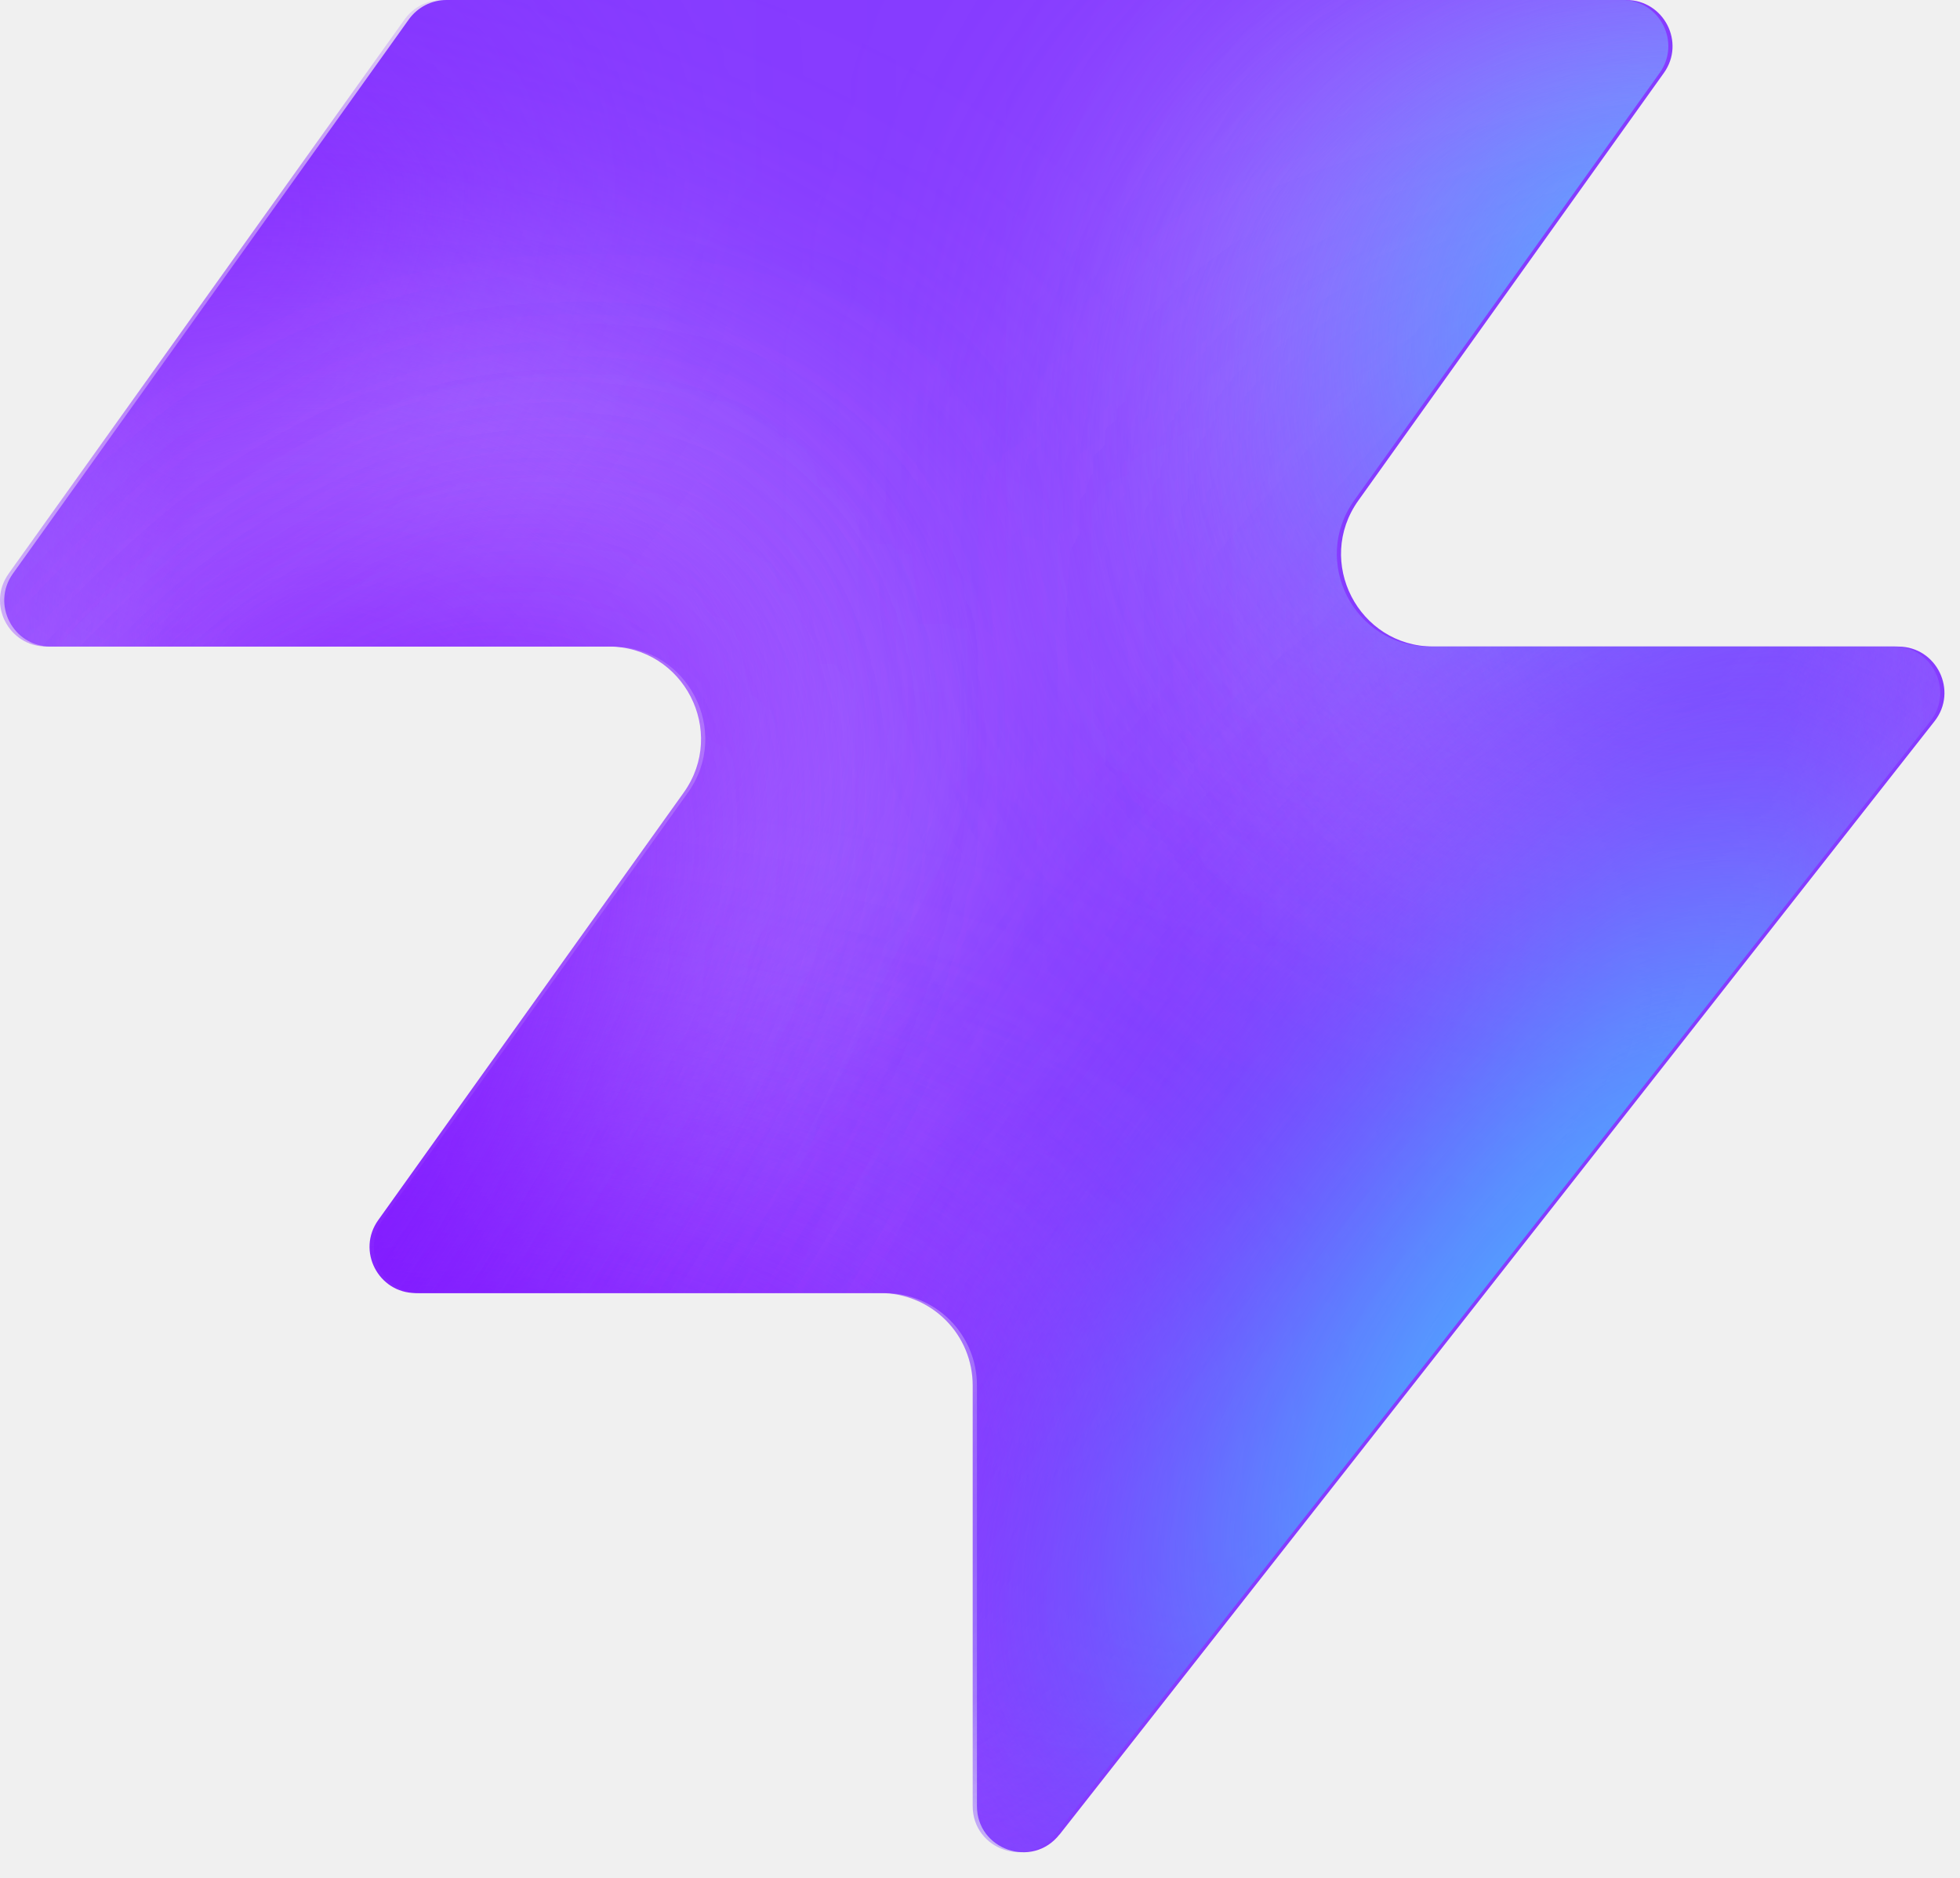
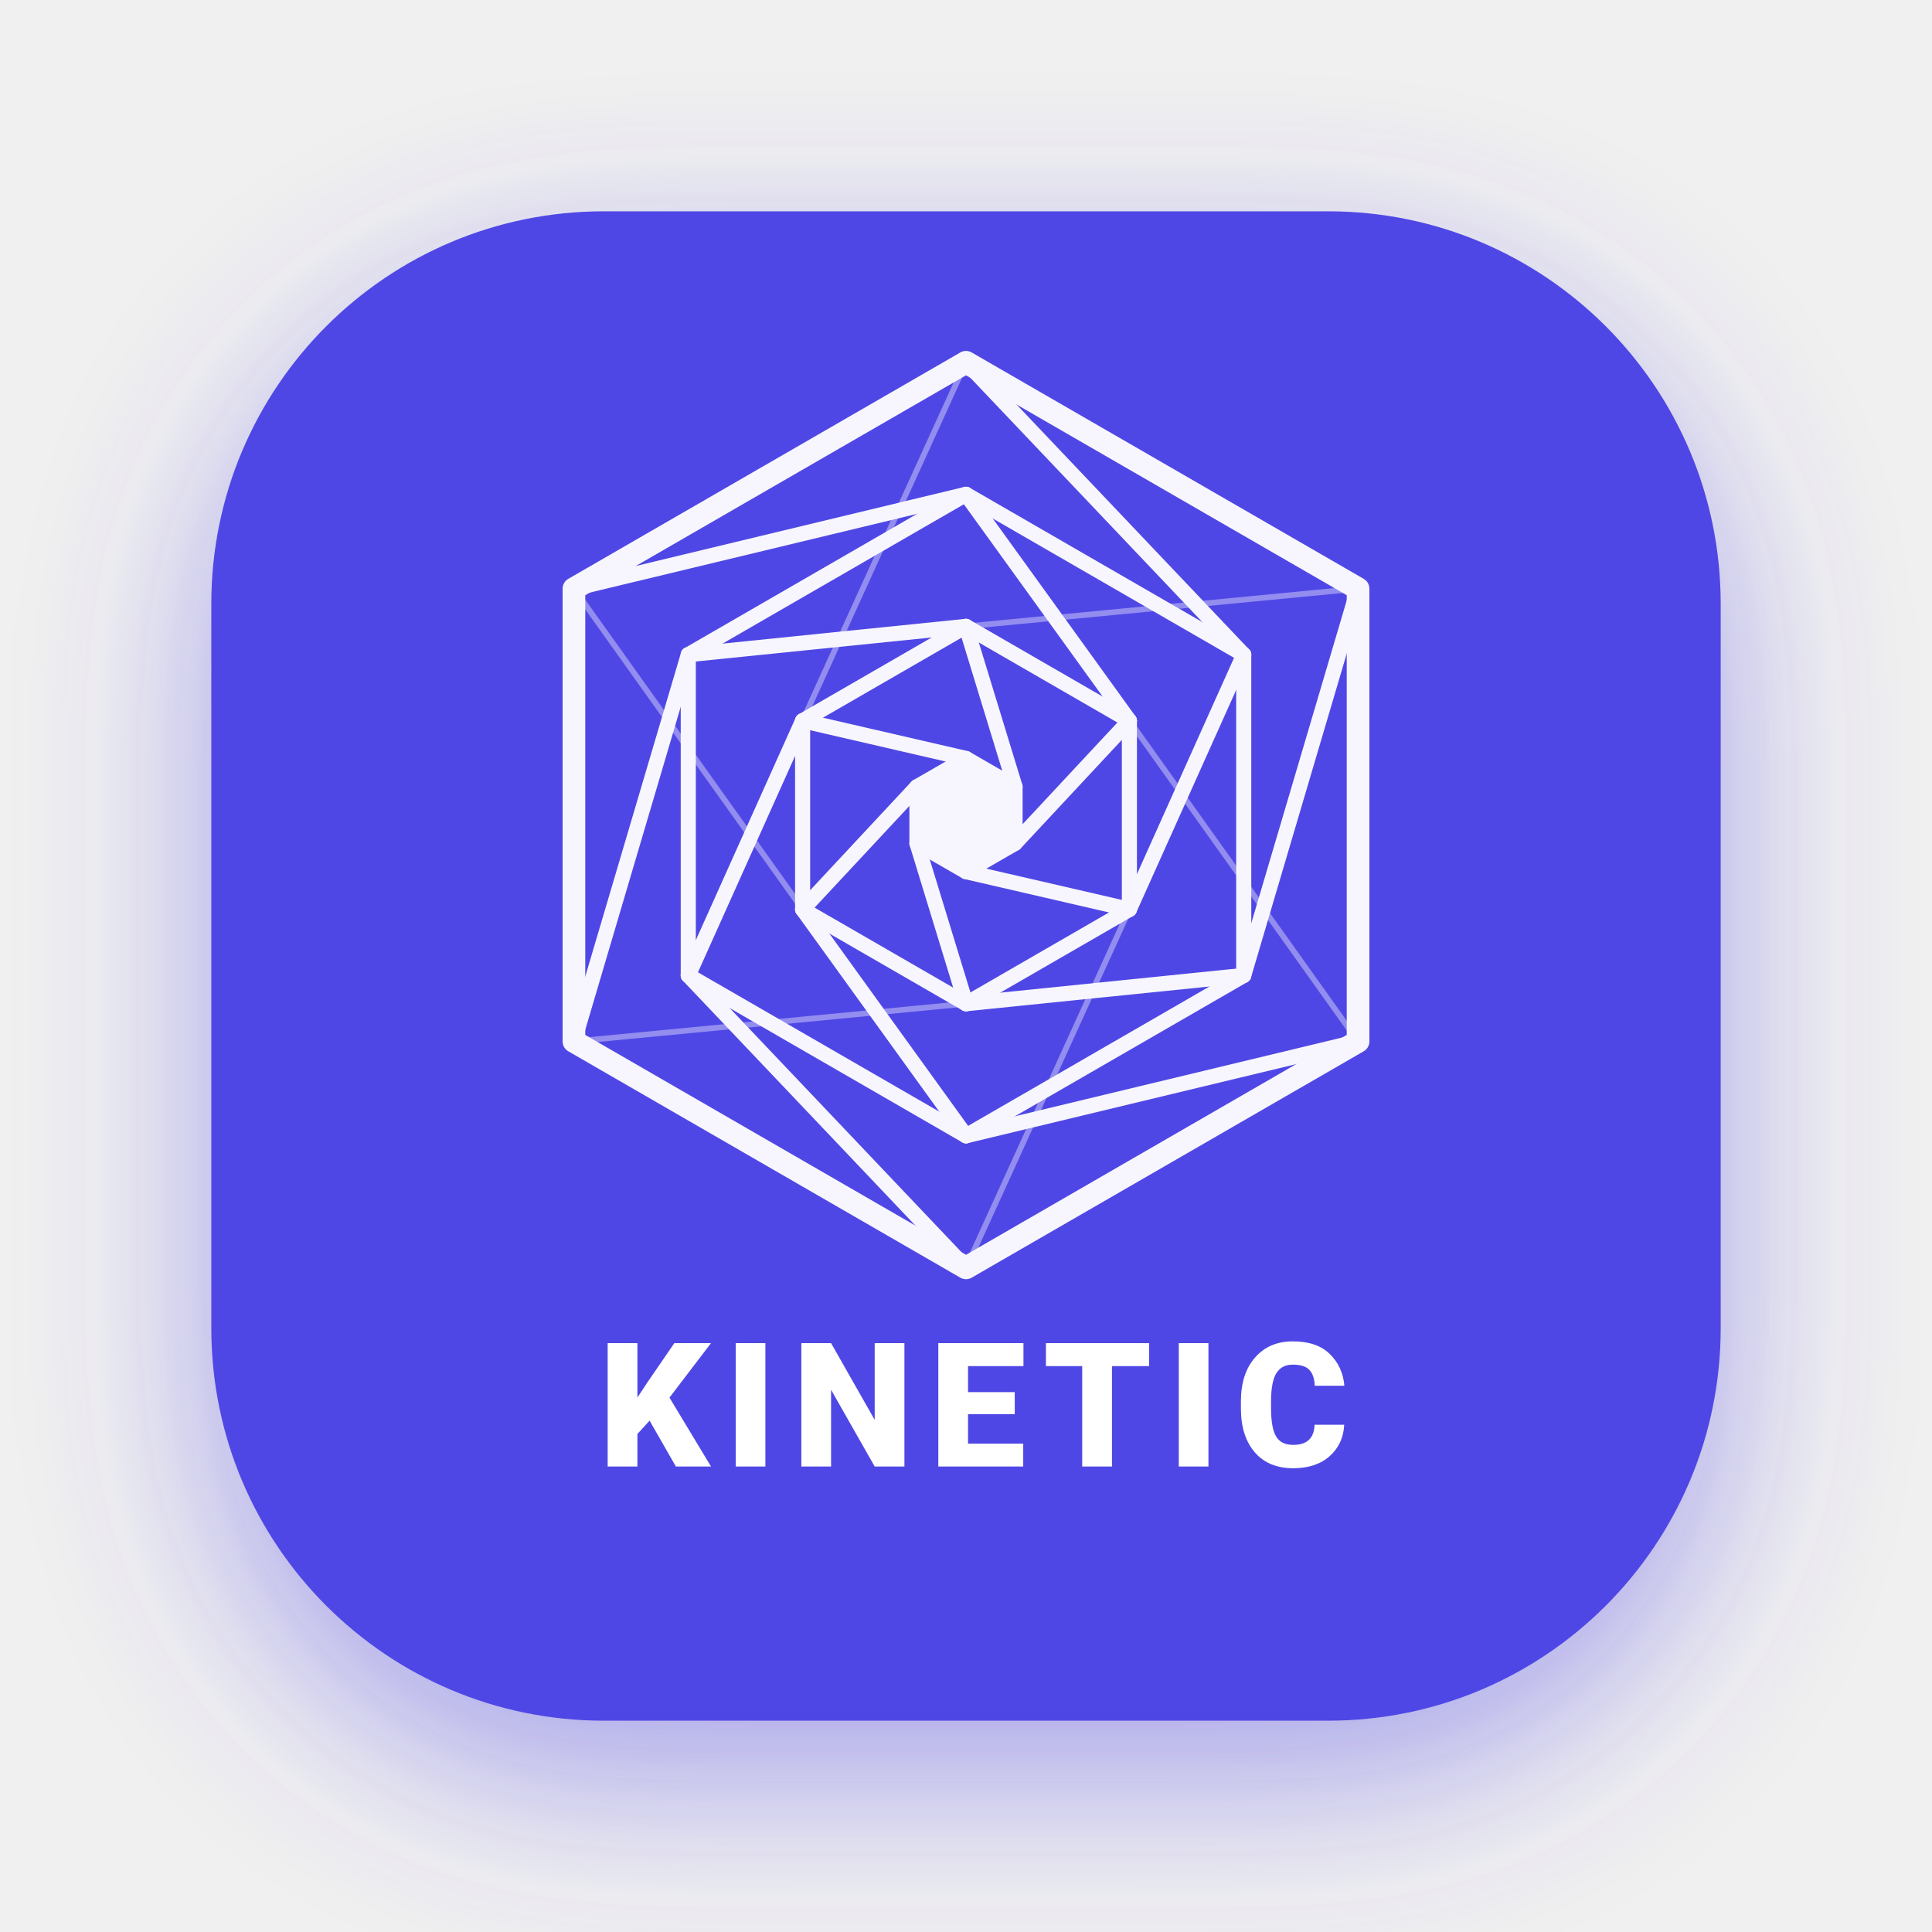
- <svg xmlns="http://www.w3.org/2000/svg" width="48" height="46" fill="none" viewBox="0 0 48 46">
-   <path fill="#863bff" d="M25.946 44.938c-.664.845-2.021.375-2.021-.698V33.937a2.26 2.26 0 0 0-2.262-2.262H10.287c-.92 0-1.456-1.04-.92-1.788l7.48-10.471c1.07-1.497 0-3.578-1.842-3.578H1.237c-.92 0-1.456-1.04-.92-1.788L10.013.474c.214-.297.556-.474.92-.474h28.894c.92 0 1.456 1.04.92 1.788l-7.48 10.471c-1.07 1.498 0 3.579 1.842 3.579h11.377c.943 0 1.473 1.088.89 1.83L25.947 44.94z" style="fill:#863bff;fill:color(display-p3 .525 .23 1);fill-opacity:1" />
-   <mask id="a" width="48" height="46" x="0" y="0" maskUnits="userSpaceOnUse" style="mask-type:alpha">
-     <path fill="#000" d="M25.842 44.938c-.664.844-2.021.375-2.021-.698V33.937a2.26 2.26 0 0 0-2.262-2.262H10.183c-.92 0-1.456-1.04-.92-1.788l7.48-10.471c1.07-1.498 0-3.579-1.842-3.579H1.133c-.92 0-1.456-1.04-.92-1.787L9.91.473c.214-.297.556-.474.92-.474h28.894c.92 0 1.456 1.04.92 1.788l-7.48 10.471c-1.07 1.498 0 3.578 1.842 3.578h11.377c.943 0 1.473 1.088.89 1.832L25.843 44.94z" style="fill:#000;fill-opacity:1" />
-   </mask>
-   <g mask="url(#a)">
-     <g filter="url(#b)">
-       <ellipse cx="5.508" cy="14.704" fill="#ede6ff" rx="5.508" ry="14.704" style="fill:#ede6ff;fill:color(display-p3 .927 .903 1);fill-opacity:1" transform="matrix(.00324 1 1 -.00324 -4.47 31.516)" />
-     </g>
-     <g filter="url(#c)">
-       <ellipse cx="10.399" cy="29.851" fill="#ede6ff" rx="10.399" ry="29.851" style="fill:#ede6ff;fill:color(display-p3 .927 .903 1);fill-opacity:1" transform="matrix(.00324 1 1 -.00324 -39.328 7.883)" />
-     </g>
-     <g filter="url(#d)">
-       <ellipse cx="5.508" cy="30.487" fill="#7e14ff" rx="5.508" ry="30.487" style="fill:#7e14ff;fill:color(display-p3 .492 .077 1);fill-opacity:1" transform="rotate(89.814 -25.913 -14.639)scale(1 -1)" />
-     </g>
-     <g filter="url(#e)">
-       <ellipse cx="5.508" cy="30.599" fill="#7e14ff" rx="5.508" ry="30.599" style="fill:#7e14ff;fill:color(display-p3 .492 .077 1);fill-opacity:1" transform="rotate(89.814 -32.644 -3.334)scale(1 -1)" />
-     </g>
-     <g filter="url(#f)">
-       <ellipse cx="5.508" cy="30.599" fill="#7e14ff" rx="5.508" ry="30.599" style="fill:#7e14ff;fill:color(display-p3 .492 .077 1);fill-opacity:1" transform="matrix(.00324 1 1 -.00324 -34.34 30.47)" />
-     </g>
-     <g filter="url(#g)">
-       <ellipse cx="14.072" cy="22.078" fill="#ede6ff" rx="14.072" ry="22.078" style="fill:#ede6ff;fill:color(display-p3 .927 .903 1);fill-opacity:1" transform="rotate(93.35 24.506 48.493)scale(-1 1)" />
-     </g>
-     <g filter="url(#h)">
-       <ellipse cx="3.47" cy="21.501" fill="#7e14ff" rx="3.47" ry="21.501" style="fill:#7e14ff;fill:color(display-p3 .492 .077 1);fill-opacity:1" transform="rotate(89.009 28.708 47.59)scale(-1 1)" />
-     </g>
-     <g filter="url(#i)">
-       <ellipse cx="3.47" cy="21.501" fill="#7e14ff" rx="3.47" ry="21.501" style="fill:#7e14ff;fill:color(display-p3 .492 .077 1);fill-opacity:1" transform="rotate(89.009 28.708 47.59)scale(-1 1)" />
-     </g>
-     <g filter="url(#j)">
-       <ellipse cx=".387" cy="8.972" fill="#7e14ff" rx="4.407" ry="29.108" style="fill:#7e14ff;fill:color(display-p3 .492 .077 1);fill-opacity:1" transform="rotate(39.51 .387 8.972)" />
-     </g>
-     <g filter="url(#k)">
-       <ellipse cx="47.523" cy="-6.092" fill="#7e14ff" rx="4.407" ry="29.108" style="fill:#7e14ff;fill:color(display-p3 .492 .077 1);fill-opacity:1" transform="rotate(37.892 47.523 -6.092)" />
-     </g>
-     <g filter="url(#l)">
-       <ellipse cx="41.412" cy="6.333" fill="#47bfff" rx="5.971" ry="9.665" style="fill:#47bfff;fill:color(display-p3 .28 .748 1);fill-opacity:1" transform="rotate(37.892 41.412 6.333)" />
-     </g>
-     <g filter="url(#m)">
-       <ellipse cx="-1.879" cy="38.332" fill="#7e14ff" rx="4.407" ry="29.108" style="fill:#7e14ff;fill:color(display-p3 .492 .077 1);fill-opacity:1" transform="rotate(37.892 -1.88 38.332)" />
-     </g>
-     <g filter="url(#n)">
-       <ellipse cx="-1.879" cy="38.332" fill="#7e14ff" rx="4.407" ry="29.108" style="fill:#7e14ff;fill:color(display-p3 .492 .077 1);fill-opacity:1" transform="rotate(37.892 -1.88 38.332)" />
-     </g>
-     <g filter="url(#o)">
-       <ellipse cx="35.651" cy="29.907" fill="#7e14ff" rx="4.407" ry="29.108" style="fill:#7e14ff;fill:color(display-p3 .492 .077 1);fill-opacity:1" transform="rotate(37.892 35.651 29.907)" />
-     </g>
-     <g filter="url(#p)">
-       <ellipse cx="38.418" cy="32.4" fill="#47bfff" rx="5.971" ry="15.297" style="fill:#47bfff;fill:color(display-p3 .28 .748 1);fill-opacity:1" transform="rotate(37.892 38.418 32.4)" />
-     </g>
-   </g>
+ <svg xmlns="http://www.w3.org/2000/svg" viewBox="0 0 512 512" width="100%" height="100%">
  <defs>
-     <filter id="b" width="60.045" height="41.654" x="-19.77" y="16.149" color-interpolation-filters="sRGB" filterUnits="userSpaceOnUse">
-       <feFlood flood-opacity="0" result="BackgroundImageFix" />
-       <feBlend in="SourceGraphic" in2="BackgroundImageFix" result="shape" />
-       <feGaussianBlur result="effect1_foregroundBlur_2002_17158" stdDeviation="7.659" />
-     </filter>
-     <filter id="c" width="90.34" height="51.437" x="-54.613" y="-7.533" color-interpolation-filters="sRGB" filterUnits="userSpaceOnUse">
-       <feFlood flood-opacity="0" result="BackgroundImageFix" />
-       <feBlend in="SourceGraphic" in2="BackgroundImageFix" result="shape" />
-       <feGaussianBlur result="effect1_foregroundBlur_2002_17158" stdDeviation="7.659" />
-     </filter>
-     <filter id="d" width="79.355" height="29.4" x="-49.64" y="2.03" color-interpolation-filters="sRGB" filterUnits="userSpaceOnUse">
-       <feFlood flood-opacity="0" result="BackgroundImageFix" />
-       <feBlend in="SourceGraphic" in2="BackgroundImageFix" result="shape" />
-       <feGaussianBlur result="effect1_foregroundBlur_2002_17158" stdDeviation="4.596" />
-     </filter>
-     <filter id="e" width="79.579" height="29.4" x="-45.045" y="20.029" color-interpolation-filters="sRGB" filterUnits="userSpaceOnUse">
-       <feFlood flood-opacity="0" result="BackgroundImageFix" />
-       <feBlend in="SourceGraphic" in2="BackgroundImageFix" result="shape" />
-       <feGaussianBlur result="effect1_foregroundBlur_2002_17158" stdDeviation="4.596" />
-     </filter>
-     <filter id="f" width="79.579" height="29.4" x="-43.513" y="21.178" color-interpolation-filters="sRGB" filterUnits="userSpaceOnUse">
-       <feFlood flood-opacity="0" result="BackgroundImageFix" />
-       <feBlend in="SourceGraphic" in2="BackgroundImageFix" result="shape" />
-       <feGaussianBlur result="effect1_foregroundBlur_2002_17158" stdDeviation="4.596" />
-     </filter>
-     <filter id="g" width="74.749" height="58.852" x="15.756" y="-17.901" color-interpolation-filters="sRGB" filterUnits="userSpaceOnUse">
-       <feFlood flood-opacity="0" result="BackgroundImageFix" />
-       <feBlend in="SourceGraphic" in2="BackgroundImageFix" result="shape" />
-       <feGaussianBlur result="effect1_foregroundBlur_2002_17158" stdDeviation="7.659" />
-     </filter>
-     <filter id="h" width="61.377" height="25.362" x="23.548" y="2.284" color-interpolation-filters="sRGB" filterUnits="userSpaceOnUse">
-       <feFlood flood-opacity="0" result="BackgroundImageFix" />
-       <feBlend in="SourceGraphic" in2="BackgroundImageFix" result="shape" />
-       <feGaussianBlur result="effect1_foregroundBlur_2002_17158" stdDeviation="4.596" />
-     </filter>
-     <filter id="i" width="61.377" height="25.362" x="23.548" y="2.284" color-interpolation-filters="sRGB" filterUnits="userSpaceOnUse">
-       <feFlood flood-opacity="0" result="BackgroundImageFix" />
-       <feBlend in="SourceGraphic" in2="BackgroundImageFix" result="shape" />
-       <feGaussianBlur result="effect1_foregroundBlur_2002_17158" stdDeviation="4.596" />
-     </filter>
-     <filter id="j" width="56.045" height="63.649" x="-27.636" y="-22.853" color-interpolation-filters="sRGB" filterUnits="userSpaceOnUse">
-       <feFlood flood-opacity="0" result="BackgroundImageFix" />
-       <feBlend in="SourceGraphic" in2="BackgroundImageFix" result="shape" />
-       <feGaussianBlur result="effect1_foregroundBlur_2002_17158" stdDeviation="4.596" />
-     </filter>
-     <filter id="k" width="54.814" height="64.646" x="20.116" y="-38.415" color-interpolation-filters="sRGB" filterUnits="userSpaceOnUse">
-       <feFlood flood-opacity="0" result="BackgroundImageFix" />
-       <feBlend in="SourceGraphic" in2="BackgroundImageFix" result="shape" />
-       <feGaussianBlur result="effect1_foregroundBlur_2002_17158" stdDeviation="4.596" />
-     </filter>
-     <filter id="l" width="33.541" height="35.313" x="24.641" y="-11.323" color-interpolation-filters="sRGB" filterUnits="userSpaceOnUse">
-       <feFlood flood-opacity="0" result="BackgroundImageFix" />
-       <feBlend in="SourceGraphic" in2="BackgroundImageFix" result="shape" />
-       <feGaussianBlur result="effect1_foregroundBlur_2002_17158" stdDeviation="4.596" />
-     </filter>
-     <filter id="m" width="54.814" height="64.646" x="-29.286" y="6.009" color-interpolation-filters="sRGB" filterUnits="userSpaceOnUse">
-       <feFlood flood-opacity="0" result="BackgroundImageFix" />
-       <feBlend in="SourceGraphic" in2="BackgroundImageFix" result="shape" />
-       <feGaussianBlur result="effect1_foregroundBlur_2002_17158" stdDeviation="4.596" />
-     </filter>
-     <filter id="n" width="54.814" height="64.646" x="-29.286" y="6.009" color-interpolation-filters="sRGB" filterUnits="userSpaceOnUse">
-       <feFlood flood-opacity="0" result="BackgroundImageFix" />
-       <feBlend in="SourceGraphic" in2="BackgroundImageFix" result="shape" />
-       <feGaussianBlur result="effect1_foregroundBlur_2002_17158" stdDeviation="4.596" />
-     </filter>
-     <filter id="o" width="54.814" height="64.646" x="8.244" y="-2.416" color-interpolation-filters="sRGB" filterUnits="userSpaceOnUse">
-       <feFlood flood-opacity="0" result="BackgroundImageFix" />
-       <feBlend in="SourceGraphic" in2="BackgroundImageFix" result="shape" />
-       <feGaussianBlur result="effect1_foregroundBlur_2002_17158" stdDeviation="4.596" />
-     </filter>
-     <filter id="p" width="39.409" height="43.623" x="18.713" y="10.588" color-interpolation-filters="sRGB" filterUnits="userSpaceOnUse">
-       <feFlood flood-opacity="0" result="BackgroundImageFix" />
-       <feBlend in="SourceGraphic" in2="BackgroundImageFix" result="shape" />
-       <feGaussianBlur result="effect1_foregroundBlur_2002_17158" stdDeviation="4.596" />
+     <filter id="shadow" x="-20%" y="-20%" width="140%" height="140%">
+       <feDropShadow dx="0" dy="16" stdDeviation="24" flood-color="#4f46e5" flood-opacity="0.45" />
    </filter>
  </defs>
+   <rect x="56" y="56" width="400" height="400" rx="104" fill="#4f46e5" filter="url(#shadow)" />
+   <g fill="none" stroke="#ffffff" stroke-width="4" stroke-linejoin="round" stroke-linecap="round" opacity="0.95">
+     <polygon points="256.0,96.0 359.9,156.0 359.9,276.0 256.0,336.0 152.1,276.0 152.1,156.0" stroke-width="6" />
+     <polygon points="256.0,131.0 329.6,173.5 329.6,258.5 256.0,301.0 182.4,258.5 182.4,173.5" />
+     <polygon points="256.0,166.0 299.3,191.0 299.3,241.0 256.0,266.0 212.7,241.0 212.7,191.0" />
+     <polygon points="256.0,201.0 269.0,208.5 269.0,223.5 256.0,231.0 243.0,223.5 243.0,208.5" fill="#ffffff" />
+     <line x1="256.0" y1="96.0" x2="329.6" y2="173.5" />
+     <line x1="256.0" y1="131.0" x2="299.3" y2="191.0" />
+     <line x1="256.0" y1="166.0" x2="269.0" y2="208.5" />
+     <line x1="256.0" y1="96.0" x2="212.7" y2="191.0" stroke-width="1.5" opacity="0.4" />
+     <line x1="359.9" y1="156.0" x2="329.6" y2="258.5" />
+     <line x1="329.6" y1="173.5" x2="299.3" y2="241.0" />
+     <line x1="299.3" y1="191.0" x2="269.0" y2="223.5" />
+     <line x1="359.9" y1="156.0" x2="256.0" y2="166.0" stroke-width="1.5" opacity="0.4" />
+     <line x1="359.9" y1="276.0" x2="256.0" y2="301.0" />
+     <line x1="329.6" y1="258.5" x2="256.0" y2="266.0" />
+     <line x1="299.3" y1="241.0" x2="256.0" y2="231.0" />
+     <line x1="359.9" y1="276.0" x2="299.3" y2="191.0" stroke-width="1.5" opacity="0.4" />
+     <line x1="256.0" y1="336.0" x2="182.4" y2="258.5" />
+     <line x1="256.0" y1="301.0" x2="212.7" y2="241.0" />
+     <line x1="256.0" y1="266.0" x2="243.0" y2="223.5" />
+     <line x1="256.0" y1="336.0" x2="299.3" y2="241.0" stroke-width="1.5" opacity="0.4" />
+     <line x1="152.1" y1="276.0" x2="182.4" y2="173.5" />
+     <line x1="182.4" y1="258.5" x2="212.7" y2="191.0" />
+     <line x1="212.7" y1="241.0" x2="243.0" y2="208.5" />
+     <line x1="152.1" y1="276.0" x2="256.0" y2="266.0" stroke-width="1.5" opacity="0.4" />
+     <line x1="152.1" y1="156.0" x2="256.0" y2="131.0" />
+     <line x1="182.4" y1="173.5" x2="256.0" y2="166.0" />
+     <line x1="212.7" y1="191.0" x2="256.0" y2="201.0" />
+     <line x1="152.1" y1="156.0" x2="212.7" y2="241.0" stroke-width="1.5" opacity="0.4" />
+   </g>
+   <text x="258" y="376" font-family="system-ui, -apple-system, BlinkMacSystemFont, 'Segoe UI', Roboto, sans-serif" font-size="46" font-weight="900" fill="#ffffff" text-anchor="middle" dominant-baseline="middle" letter-spacing="4">KINETIC</text>
</svg>
